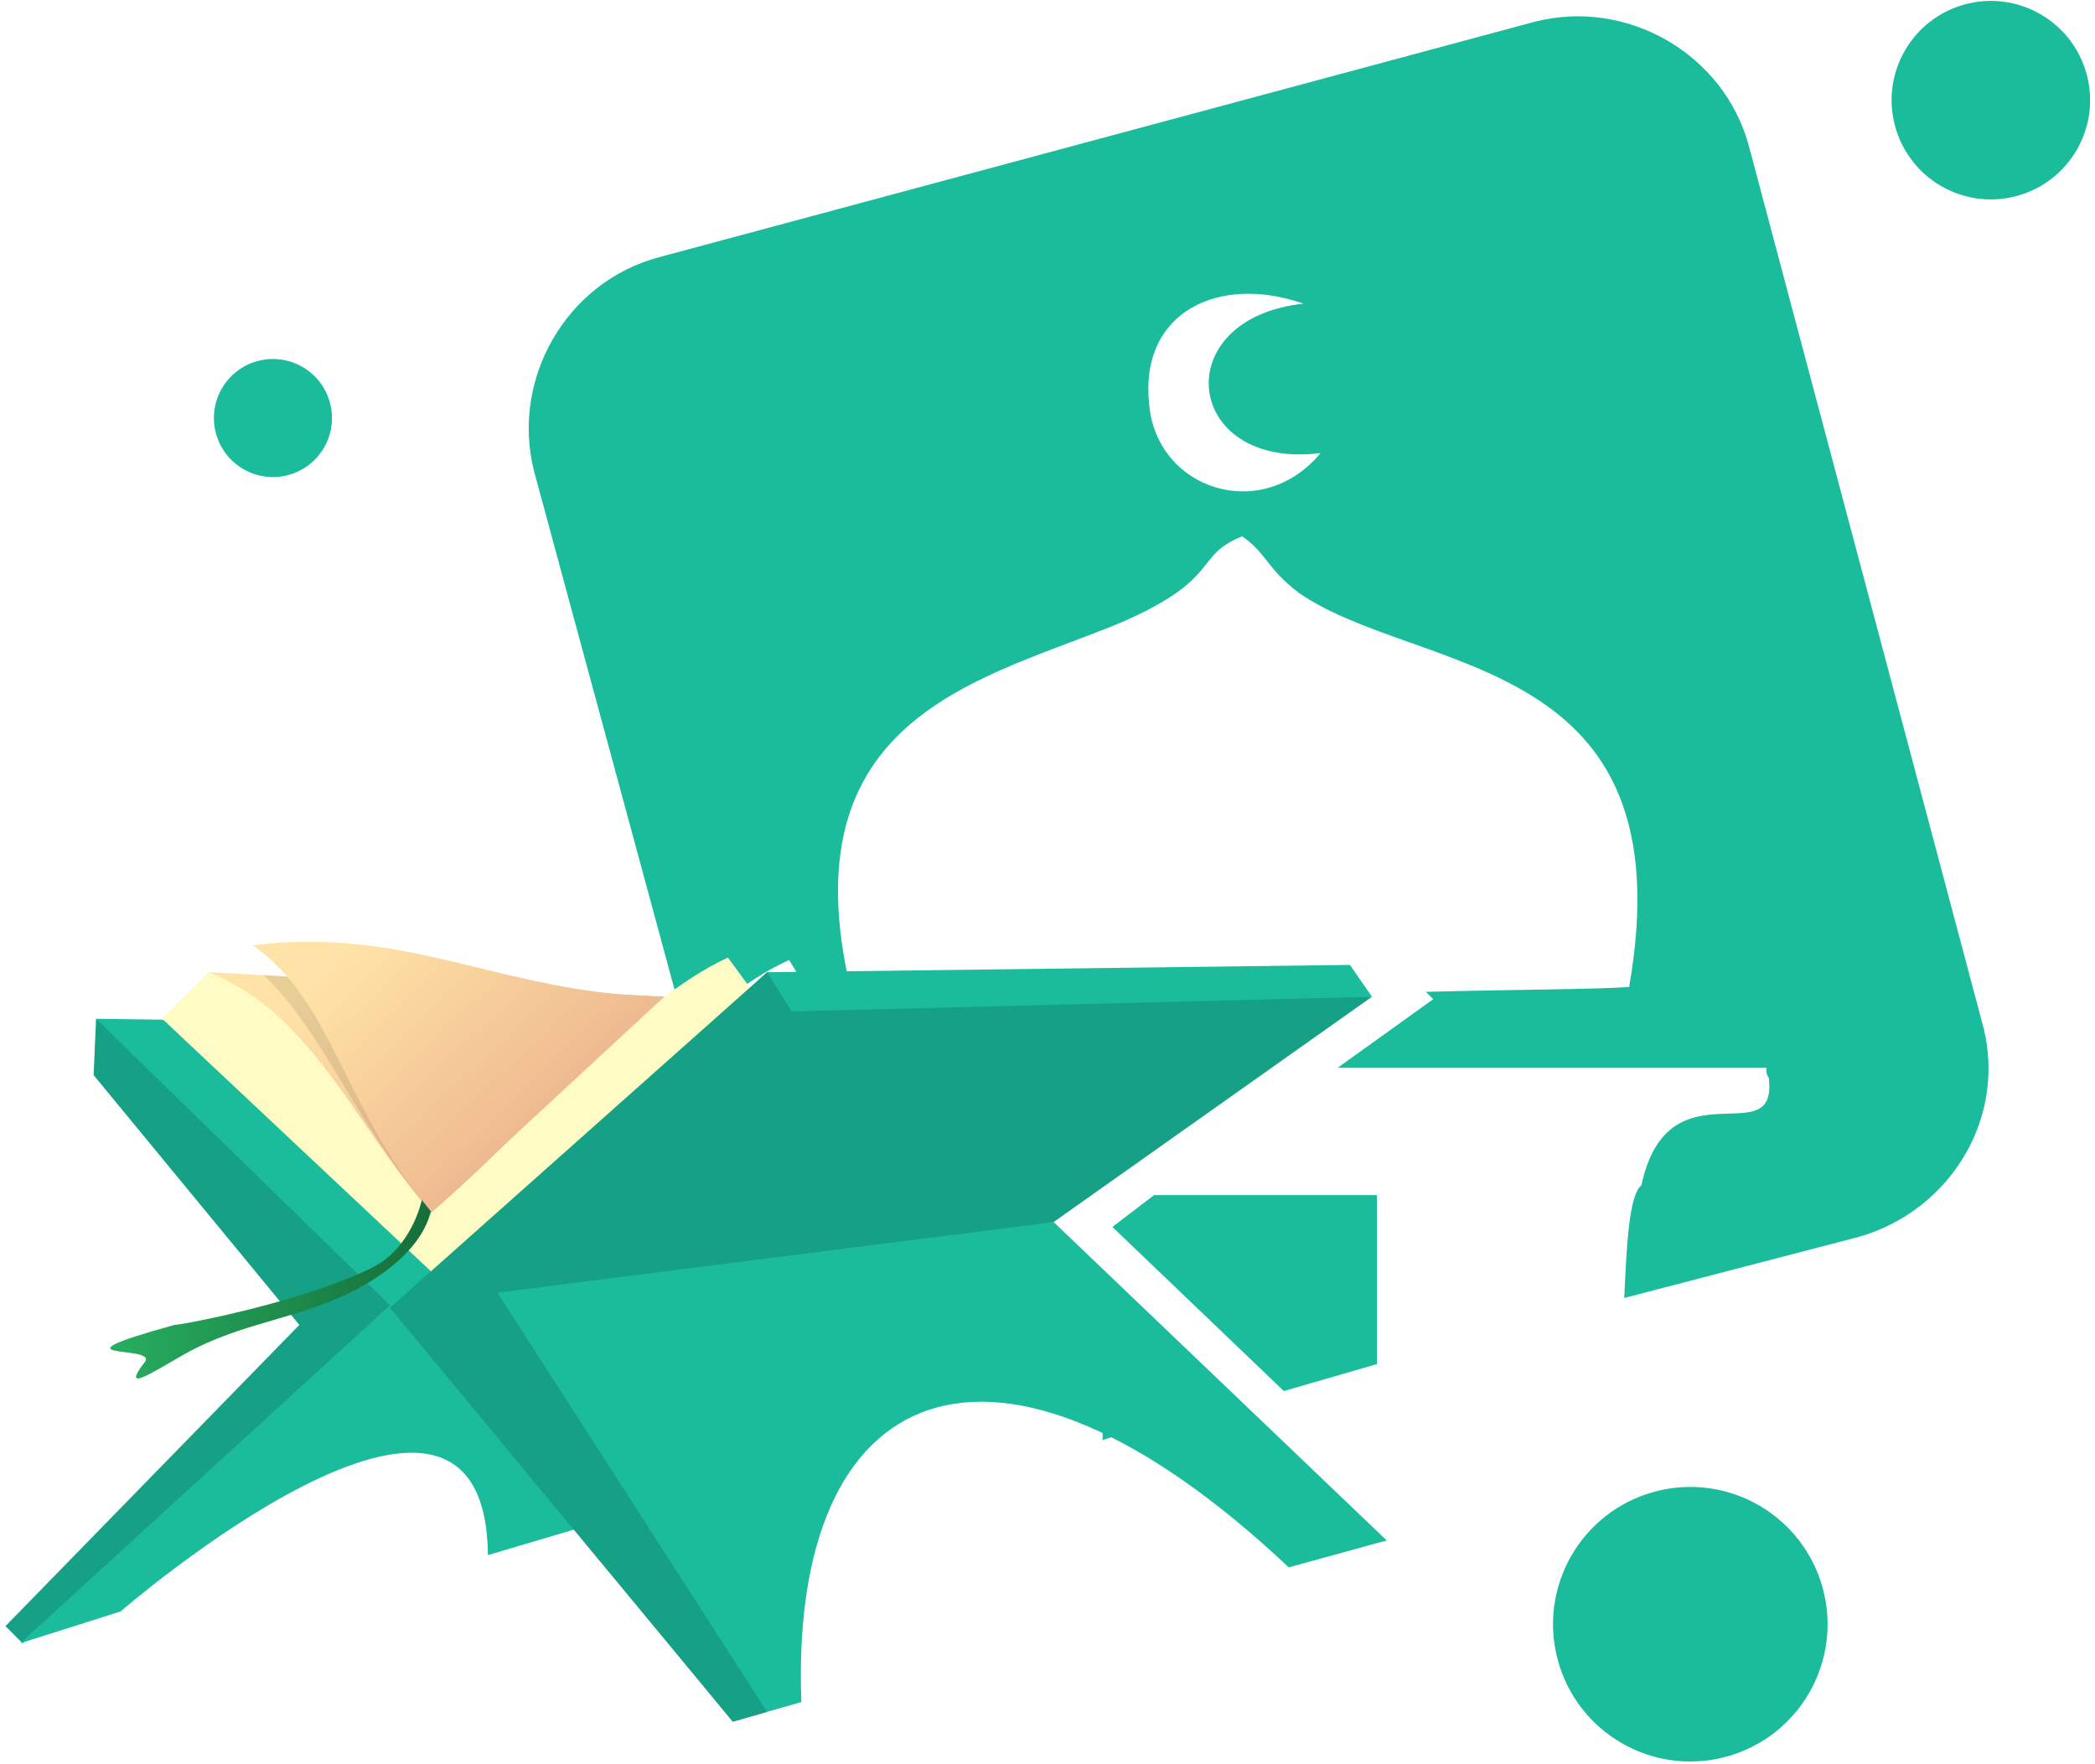
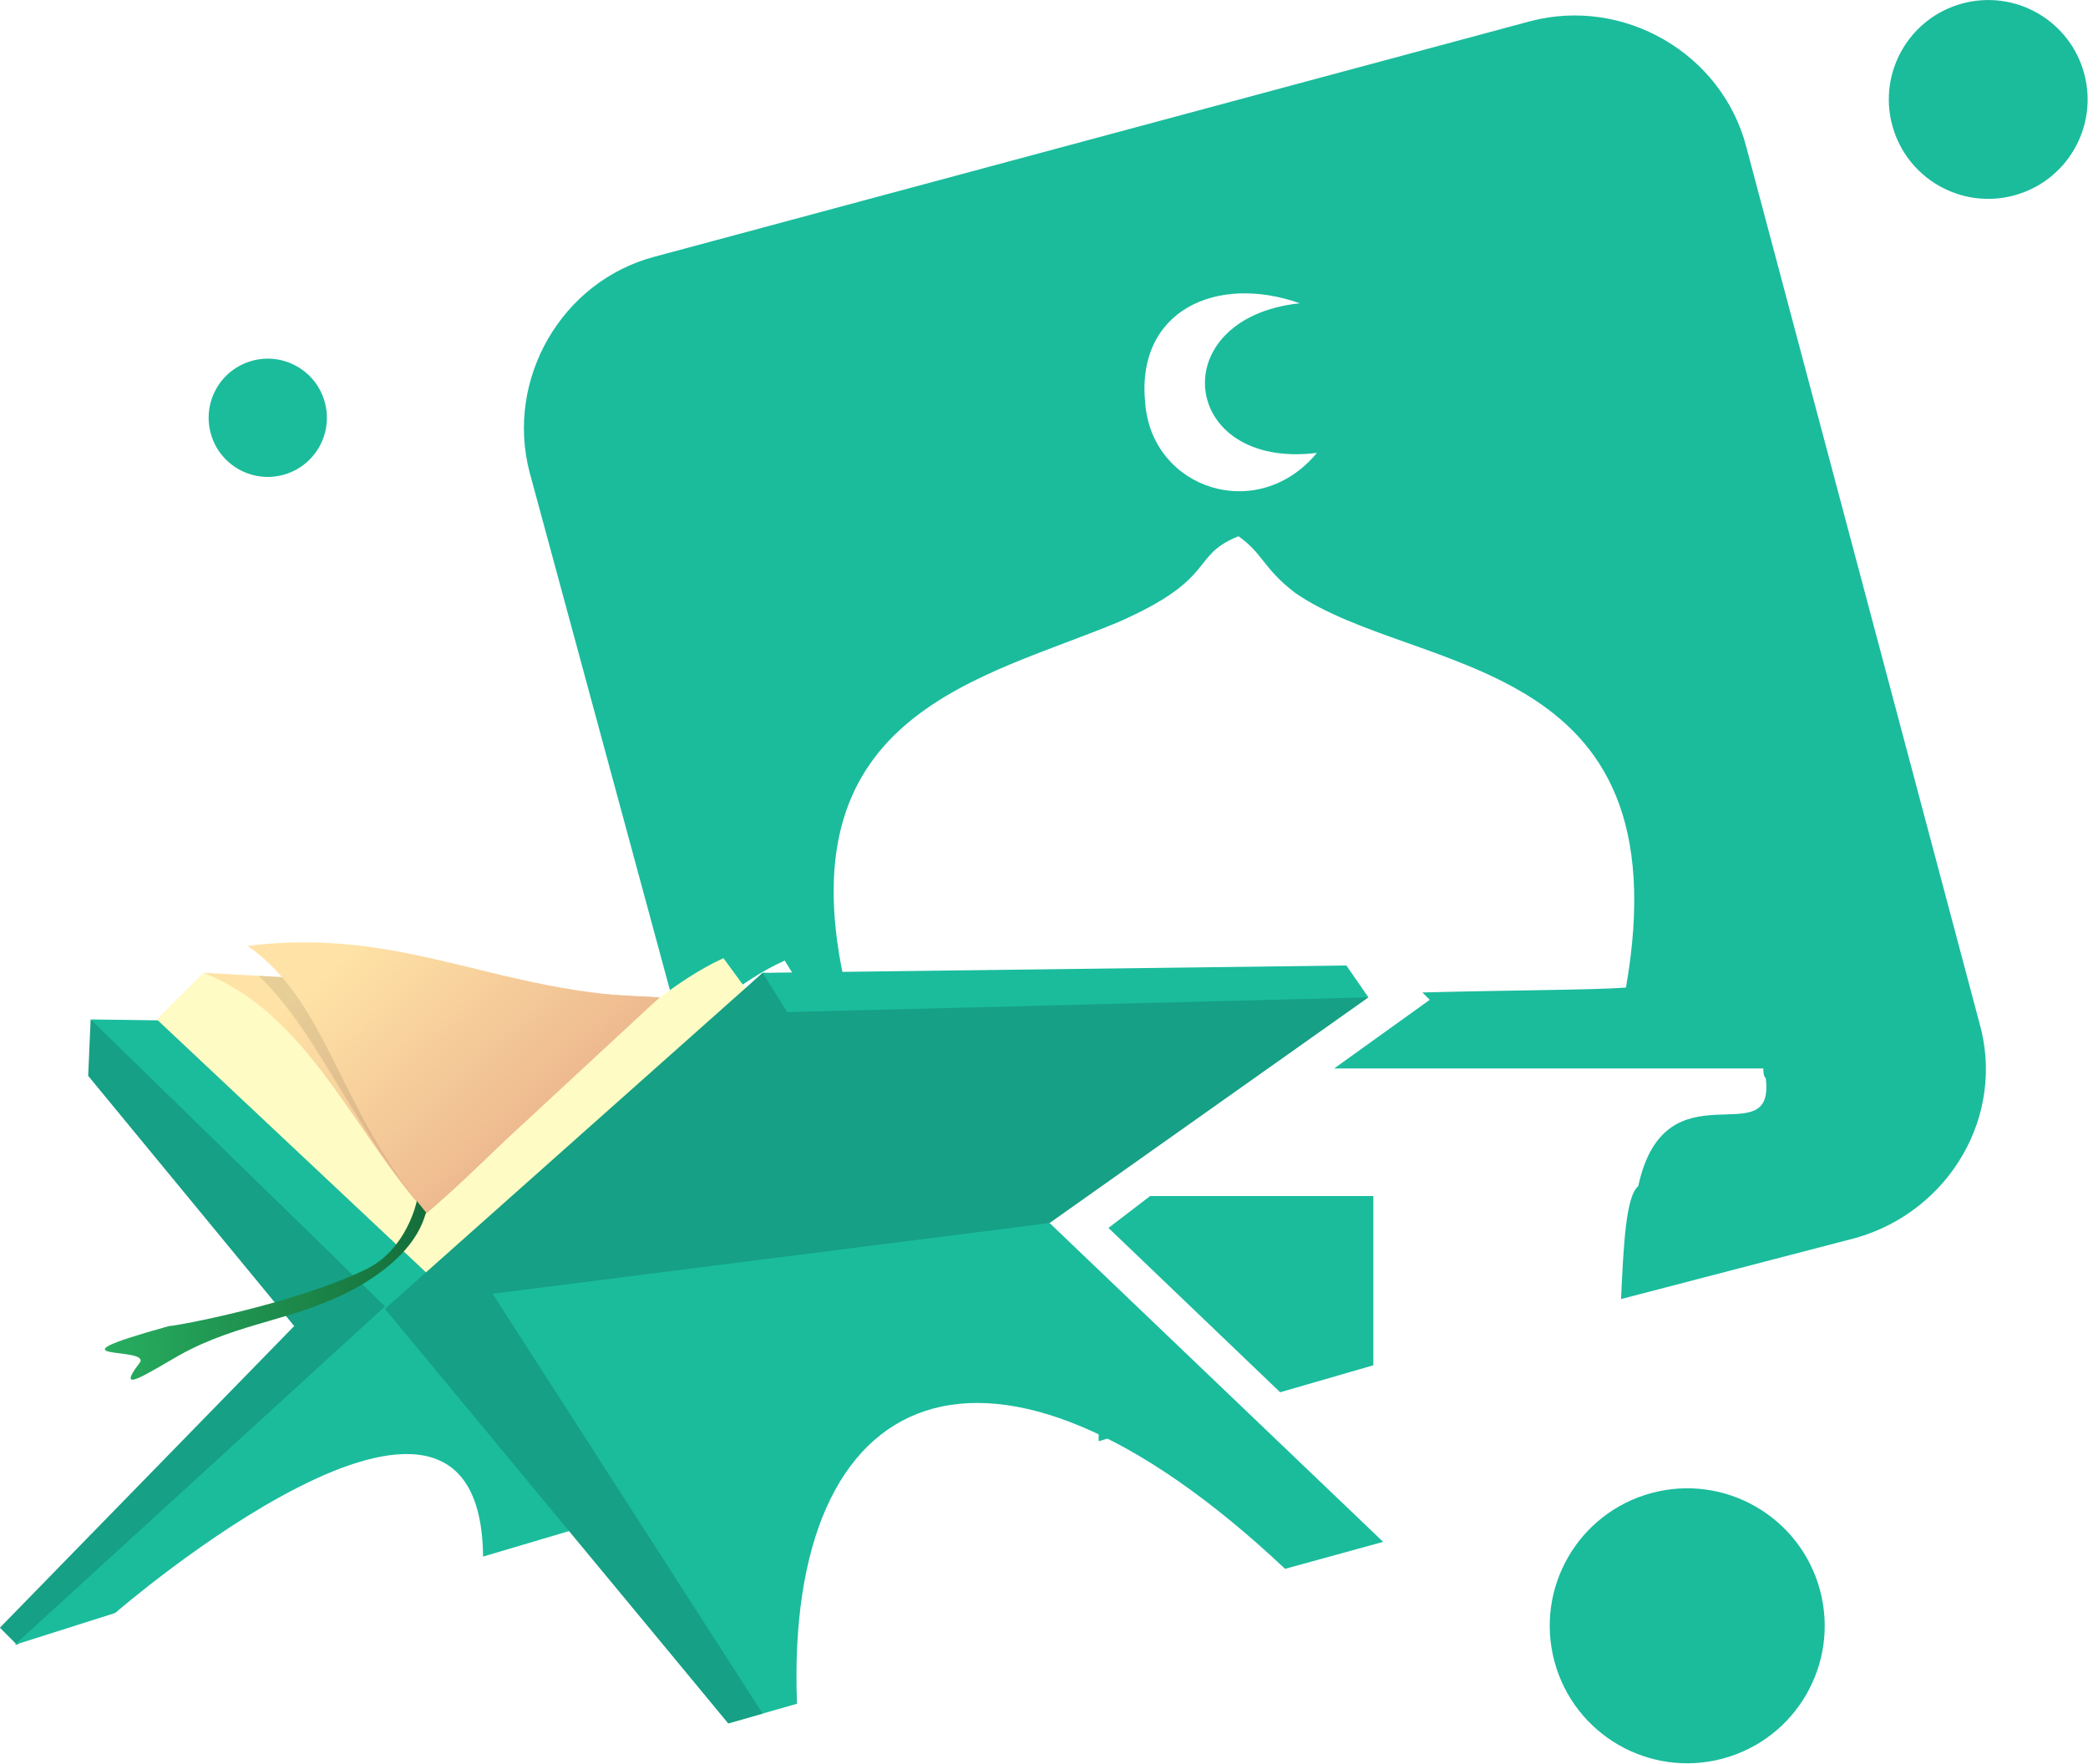
- <svg xmlns="http://www.w3.org/2000/svg" xmlns:xlink="http://www.w3.org/1999/xlink" xml:space="preserve" width="8.551mm" height="7.197mm" version="1.1" style="shape-rendering:geometricPrecision; text-rendering:geometricPrecision; image-rendering:optimizeQuality; fill-rule:evenodd; clip-rule:evenodd" viewBox="0 0 855 720">
-   <defs>
-     <style type="text/css">
+ <svg xmlns="http://www.w3.org/2000/svg" xmlns:xlink="http://www.w3.org/1999/xlink" xml:space="preserve" width="6.353mm" height="5.365mm" version="1.1" style="clip-rule:evenodd;fill-rule:evenodd;image-rendering:optimizeQuality;shape-rendering:geometricPrecision;text-rendering:geometricPrecision" viewBox="0 0 635.168 536.775" id="svg71">
+   <defs id="defs21">
+     <style type="text/css" id="style2">
   
    .fil4 {fill:none}
    .fil1 {fill:#16A085}
    .fil0 {fill:#1ABC9C}
    .fil5 {fill:#FFFBC4}
    .fil3 {fill:#1A1A1A;fill-opacity:0.102}
    .fil7 {fill:#4D4D4D;fill-opacity:0.102}
    .fil2 {fill:url(#id2)}
    .fil8 {fill:url(#id3)}
    .fil6 {fill:url(#id4)}
   
  </style>
    <clipPath id="id0">
-       <path d="M105 432l-20 -35 186 10 -89 98 -77 -73z" />
+       <path d="m 105,432 -20,-35 186,10 -89,98 z" id="path4" />
    </clipPath>
    <clipPath id="id1">
-       <path d="M176 495c-36,-42 -40,-86 -73,-109 65,-8 102,20 168,21l-95 88z" />
+       <path d="m 176,495 c -36,-42 -40,-86 -73,-109 65,-8 102,20 168,21 z" id="path7" />
    </clipPath>
    <linearGradient id="id2" gradientUnits="userSpaceOnUse" x1="128.08" y1="398.98" x2="228.02" y2="503.46">
-       <stop offset="0" style="stop-opacity:1; stop-color:#FFE3A6" />
-       <stop offset="1" style="stop-opacity:1; stop-color:#E8AC88" />
+       <stop offset="0" style="stop-opacity:1; stop-color:#FFE3A6" id="stop10" />
+       <stop offset="1" style="stop-opacity:1; stop-color:#E8AC88" id="stop12" />
    </linearGradient>
    <linearGradient id="id3" gradientUnits="userSpaceOnUse" x1="46.35" y1="523.77" x2="175.01" y2="528.55">
-       <stop offset="0" style="stop-opacity:1; stop-color:#27AE60" />
-       <stop offset="1" style="stop-opacity:1; stop-color:#156E3A" />
+       <stop offset="0" style="stop-opacity:1; stop-color:#27AE60" id="stop15" />
+       <stop offset="1" style="stop-opacity:1; stop-color:#156E3A" id="stop17" />
    </linearGradient>
    <linearGradient id="id4" gradientUnits="userSpaceOnUse" xlink:href="#id2" x1="139.85" y1="389.97" x2="234.33" y2="489.29">
  </linearGradient>
+     <linearGradient xlink:href="#id2" id="linearGradient900" gradientUnits="userSpaceOnUse" x1="128.08" y1="398.98" x2="228.02" y2="503.46" />
  </defs>
-   <g id="Layer_x0020_1">
+   <g id="Layer_x0020_1" transform="matrix(0.7466162,0,0,0.7466162,-1.755247,-0.264547)">
    <g id="_216415158688">
-       <path class="fil0" d="M269 105l357 -96c38,-10 78,13 88,51l95 357c11,38 -12,77 -50,88l-96 25c1,-22 2,-42 7,-46 11,-51 56,-12 52,-44 -1,-1 -1,-3 -1,-4l-175 0 39 -28 -3 -3c39,-1 70,-1 83,-2 24,-137 -86,-127 -135,-161 -13,-10 -13,-16 -23,-23 -20,8 -8,17 -49,35 -55,23 -135,37 -112,145l-9 0 -7 6 -8 -13c-9,4 -18,10 -27,17l-17 -1 -2 -1 -58 -214c-10,-38 13,-78 51,-88zm293 452l-38 11 -70 -67 17 -13 91 0 0 69zm-96 26l-16 5 0 -10c5,1 10,3 16,5zm73 -398c-56,7 -63,-55 -7,-61 -34,-12 -67,3 -63,41 3,35 46,49 70,20z" />
-       <rect class="fil0" transform="matrix(0.29747 -0.079707 0.079707 0.29747 621.331 623.587)" width="364" height="364" rx="247" ry="247" />
-       <rect class="fil0" transform="matrix(0.127924 -0.0342772 0.0342772 0.127924 81.7026 153.652)" width="364" height="364" rx="575" ry="575" />
-       <rect class="fil0" transform="matrix(0.215079 -0.0576303 0.0576303 0.215079 763.071 12.2446)" width="364" height="364" rx="342" ry="342" />
-       <polygon class="fil1" points="39,416 38,439 122,541 2,664 9,671 50,638 178,541 105,457 " />
-       <path class="fil0" d="M8 671l151 -138 158 67 -118 35c-1,-106 -150,23 -150,23l-41 13z" />
-       <path class="fil0" d="M566 629l-136 -130 -222 11 -49 23 140 170 28 -8c-5,-131 78,-169 199,-55l40 -11z" />
-       <polygon class="fil0" points="39,416 159,533 430,499 400,421 " />
-       <polygon class="fil2" points="105,432 85,397 271,407 182,505 " />
-       <g style="clip-path:url(#id0)">
-         <g>
-           <path id="1" class="fil3" d="M176 495c-36,-42 -47,-84 -81,-107 66,-8 110,18 176,19l-95 88z" />
+       <path class="fil0" d="M 269,105 626,9 c 38,-10 78,13 88,51 l 95,357 c 11,38 -12,77 -50,88 l -96,25 c 1,-22 2,-42 7,-46 11,-51 56,-12 52,-44 -1,-1 -1,-3 -1,-4 H 546 l 39,-28 -3,-3 c 39,-1 70,-1 83,-2 24,-137 -86,-127 -135,-161 -13,-10 -13,-16 -23,-23 -20,8 -8,17 -49,35 -55,23 -135,37 -112,145 h -9 l -7,6 -8,-13 c -9,4 -18,10 -27,17 l -17,-1 -2,-1 -58,-214 c -10,-38 13,-78 51,-88 z m 293,452 -38,11 -70,-67 17,-13 h 91 z m -96,26 -16,5 v -10 c 5,1 10,3 16,5 z m 73,-398 c -56,7 -63,-55 -7,-61 -34,-12 -67,3 -63,41 3,35 46,49 70,20 z" id="path24" />
+       <rect class="fil0" transform="matrix(0.29747,-0.079707,0.079707,0.29747,621.331,623.587)" width="364" height="364" rx="247" ry="247" id="rect26" x="0" y="0" />
+       <rect class="fil0" transform="matrix(0.127924,-0.0342772,0.0342772,0.127924,81.7026,153.652)" width="364" height="364" rx="575" ry="575" id="rect28" x="0" y="0" />
+       <rect class="fil0" transform="matrix(0.215079,-0.0576303,0.0576303,0.215079,763.071,12.2446)" width="364" height="364" rx="342" ry="342" id="rect30" x="0" y="0" />
+       <polygon class="fil1" points="2,664 9,671 50,638 178,541 105,457 39,416 38,439 122,541 " id="polygon32" />
+       <path class="fil0" d="M 8,671 159,533 317,600 199,635 C 198,529 49,658 49,658 Z" id="path34" />
+       <path class="fil0" d="m 566,629 -136,-130 -222,11 -49,23 140,170 28,-8 c -5,-131 78,-169 199,-55 z" id="path36" />
+       <polygon class="fil0" points="400,421 39,416 159,533 430,499 " id="polygon38" />
+       <polygon class="fil2" points="182,505 105,432 85,397 271,407 " id="polygon40" style="fill:url(#linearGradient900)" />
+       <g clip-path="url(#id0)" id="g45">
+         <g id="g43">
+           <path id="1" class="fil3" d="m 176,495 c -36,-42 -47,-84 -81,-107 66,-8 110,18 176,19 z" />
        </g>
      </g>
-       <polygon class="fil4" points="105,432 85,397 271,407 182,505 " />
-       <path class="fil5" d="M182 525l126 -119 -11 -15c-39,18 -80,69 -121,104 -30,-33 -48,-81 -91,-98l-19 19 116 109z" />
-       <polygon class="fil1" points="313,397 170,532 430,499 560,407 " />
-       <polygon class="fil1" points="313,397 323,413 203,528 313,699 299,703 159,534 " />
-       <polygon class="fil0" points="551,394 560,407 323,413 313,397 " />
-       <path class="fil6" d="M176 495c-36,-42 -40,-86 -73,-109 65,-8 102,20 168,21l-95 88z" />
-       <g style="clip-path:url(#id1)">
-         <g>
-           <path id="1" class="fil7" d="M190 357c0,0 -1,-1 0,-1 0,0 1,1 2,1 1,0 0,-1 0,-1 -1,-1 0,-1 0,-1 4,1 5,1 5,1 0,0 -2,1 -3,1 -1,0 -1,0 -2,0 -1,0 -2,1 -2,0z" />
+       <polygon class="fil4" points="182,505 105,432 85,397 271,407 " id="polygon47" />
+       <path class="fil5" d="M 182,525 308,406 297,391 c -39,18 -80,69 -121,104 -30,-33 -48,-81 -91,-98 l -19,19 z" id="path49" />
+       <polygon class="fil1" points="560,407 313,397 170,532 430,499 " id="polygon51" />
+       <polygon class="fil1" points="313,699 299,703 159,534 313,397 323,413 203,528 " id="polygon53" />
+       <polygon class="fil0" points="313,397 551,394 560,407 323,413 " id="polygon55" />
+       <path class="fil6" d="m 176,495 c -36,-42 -40,-86 -73,-109 65,-8 102,20 168,21 z" id="path57" style="fill:url(#id4)" />
+       <g clip-path="url(#id1)" id="g63">
+         <g id="g61">
+           <path id="path59" class="fil7" d="m 190,357 c 0,0 -1,-1 0,-1 0,0 1,1 2,1 1,0 0,-1 0,-1 -1,-1 0,-1 0,-1 4,1 5,1 5,1 0,0 -2,1 -3,1 -1,0 -1,0 -2,0 -1,0 -2,1 -2,0 z" />
        </g>
      </g>
-       <path class="fil4" d="M176 495c-36,-42 -40,-86 -73,-109 65,-8 102,20 168,21l-95 88z" />
-       <path class="fil8" d="M176 495c-1,-2 0,14 -28,30 -25,14 -48,14 -73,28 -14,8 -26,16 -16,3 5,-7 -42,0 12,-15 3,0 51,-9 80,-23 17,-8 21,-28 21,-28l4 5z" />
+       <path class="fil4" d="m 176,495 c -36,-42 -40,-86 -73,-109 65,-8 102,20 168,21 z" id="path65" />
+       <path class="fil8" d="m 176,495 c -1,-2 0,14 -28,30 -25,14 -48,14 -73,28 -14,8 -26,16 -16,3 5,-7 -42,0 12,-15 3,0 51,-9 80,-23 17,-8 21,-28 21,-28 z" id="path67" style="fill:url(#id3)" />
    </g>
  </g>
</svg>
